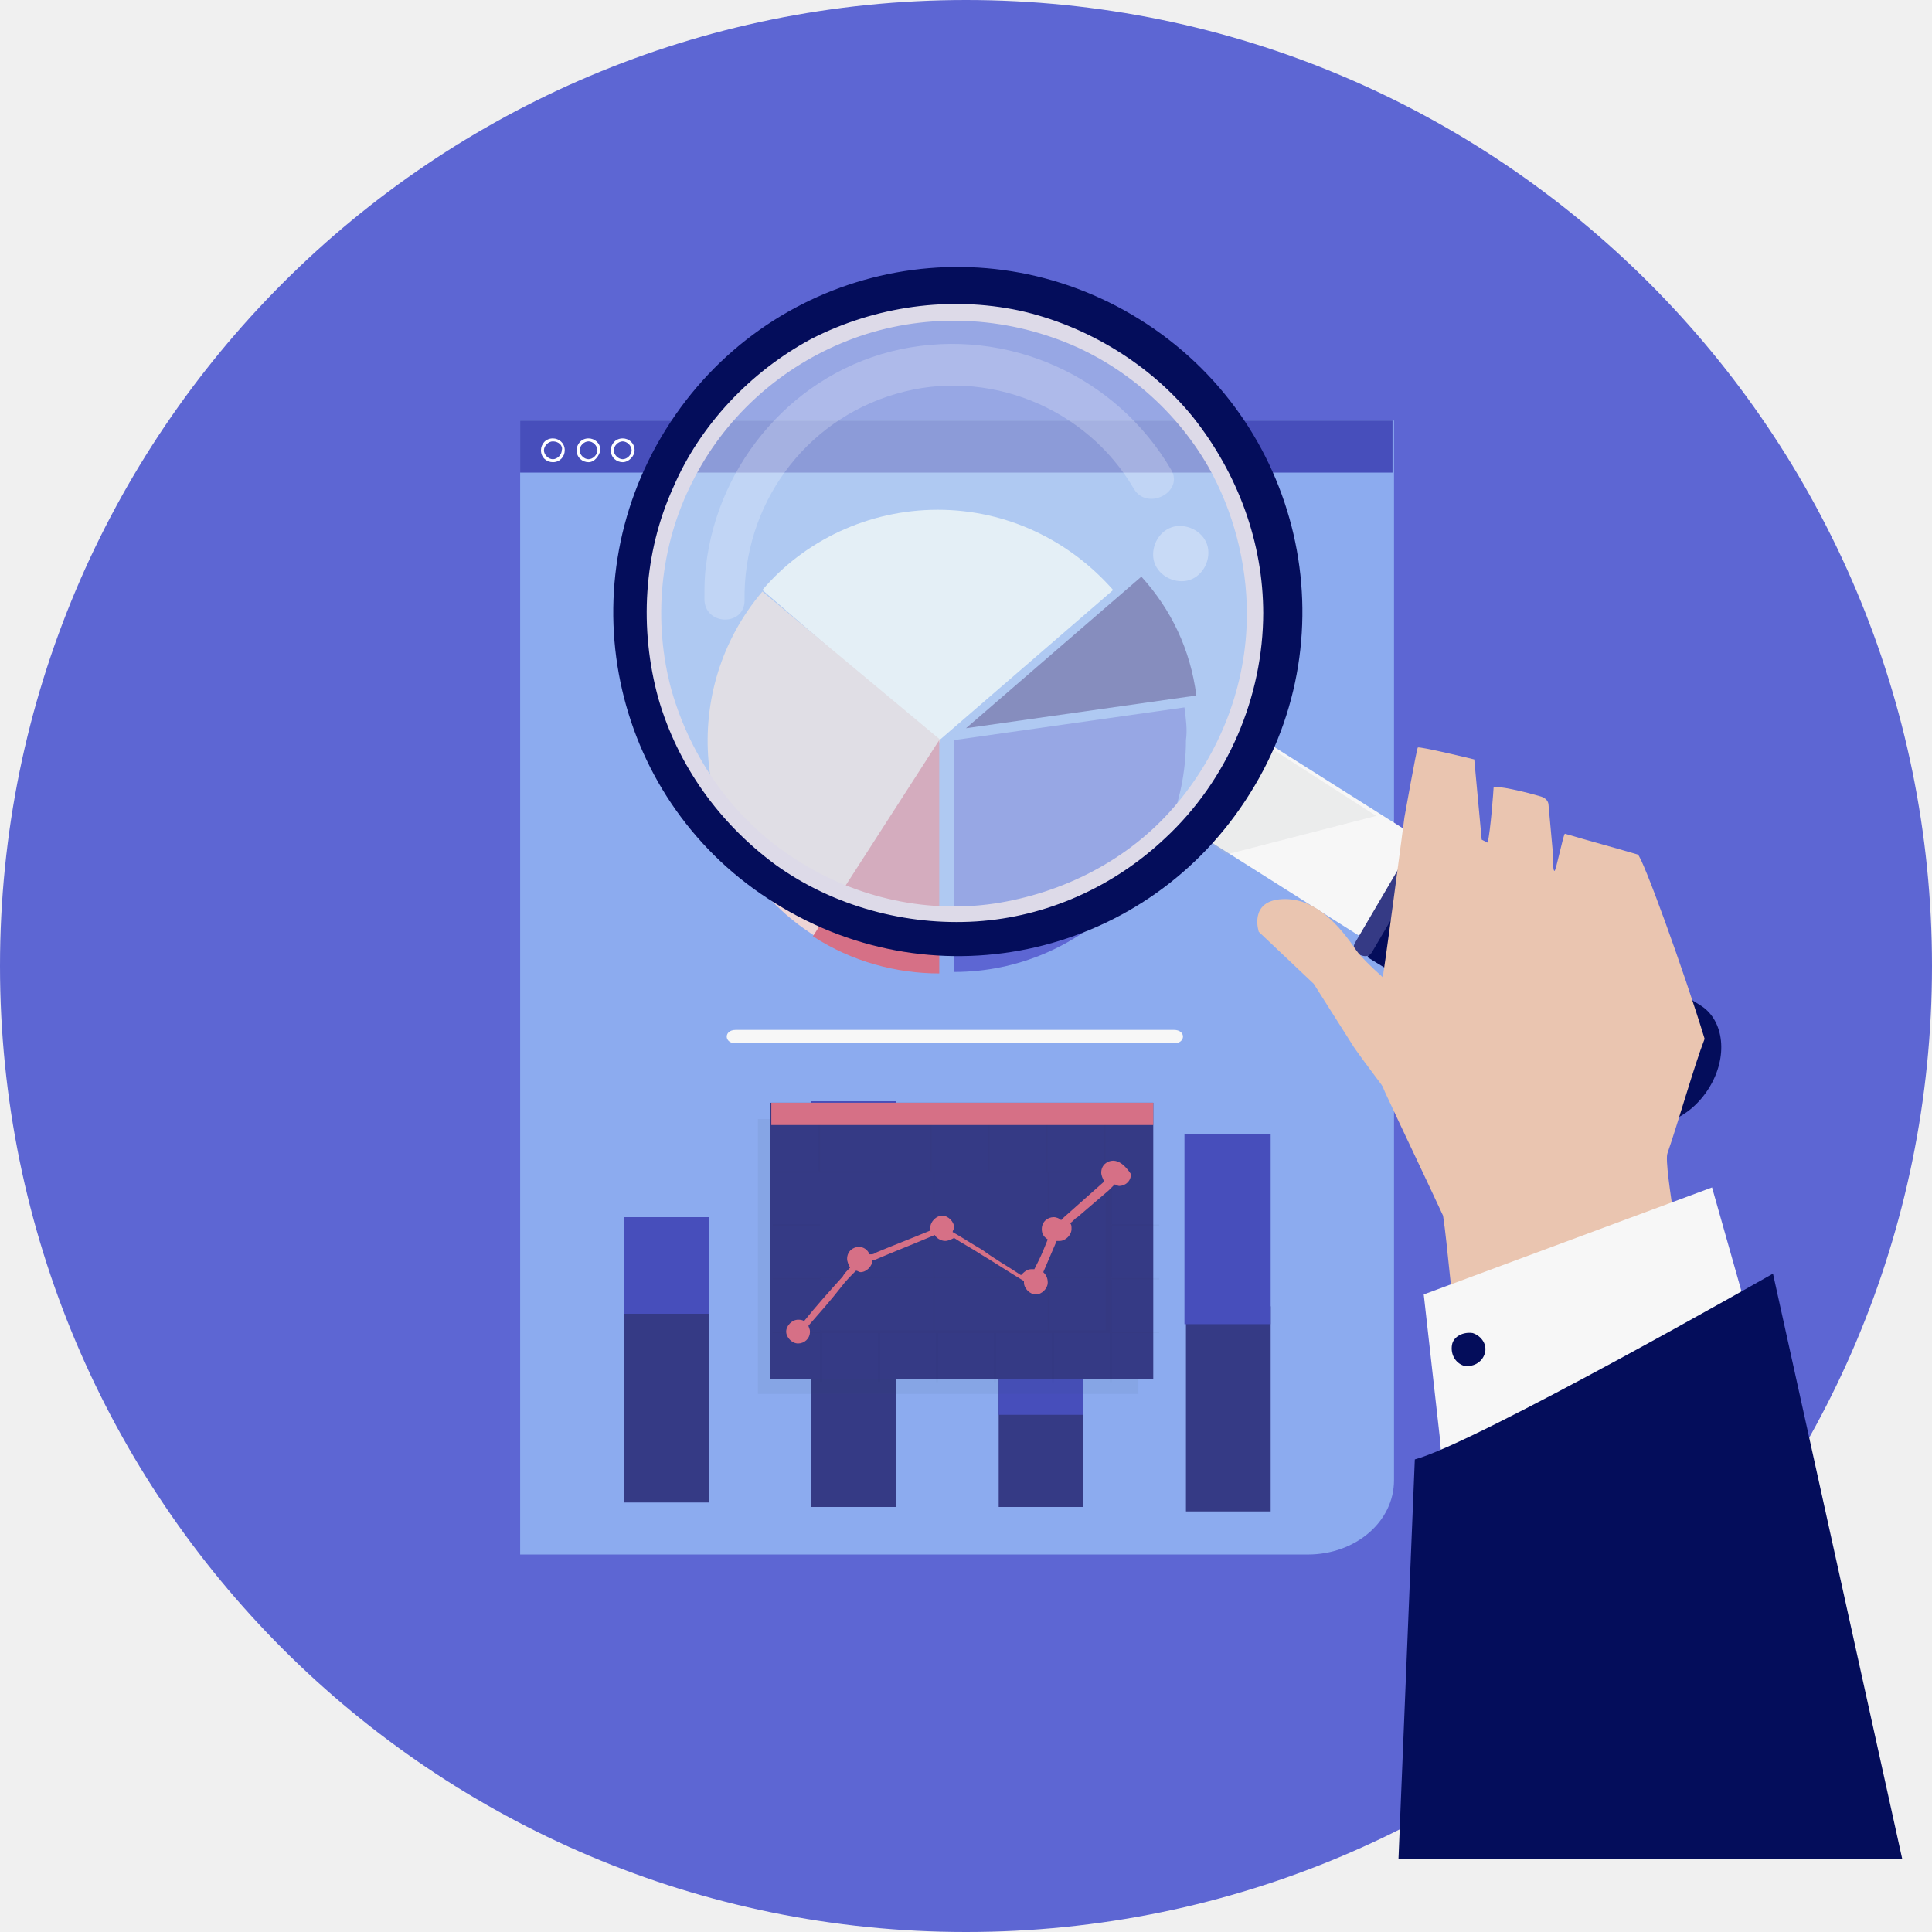
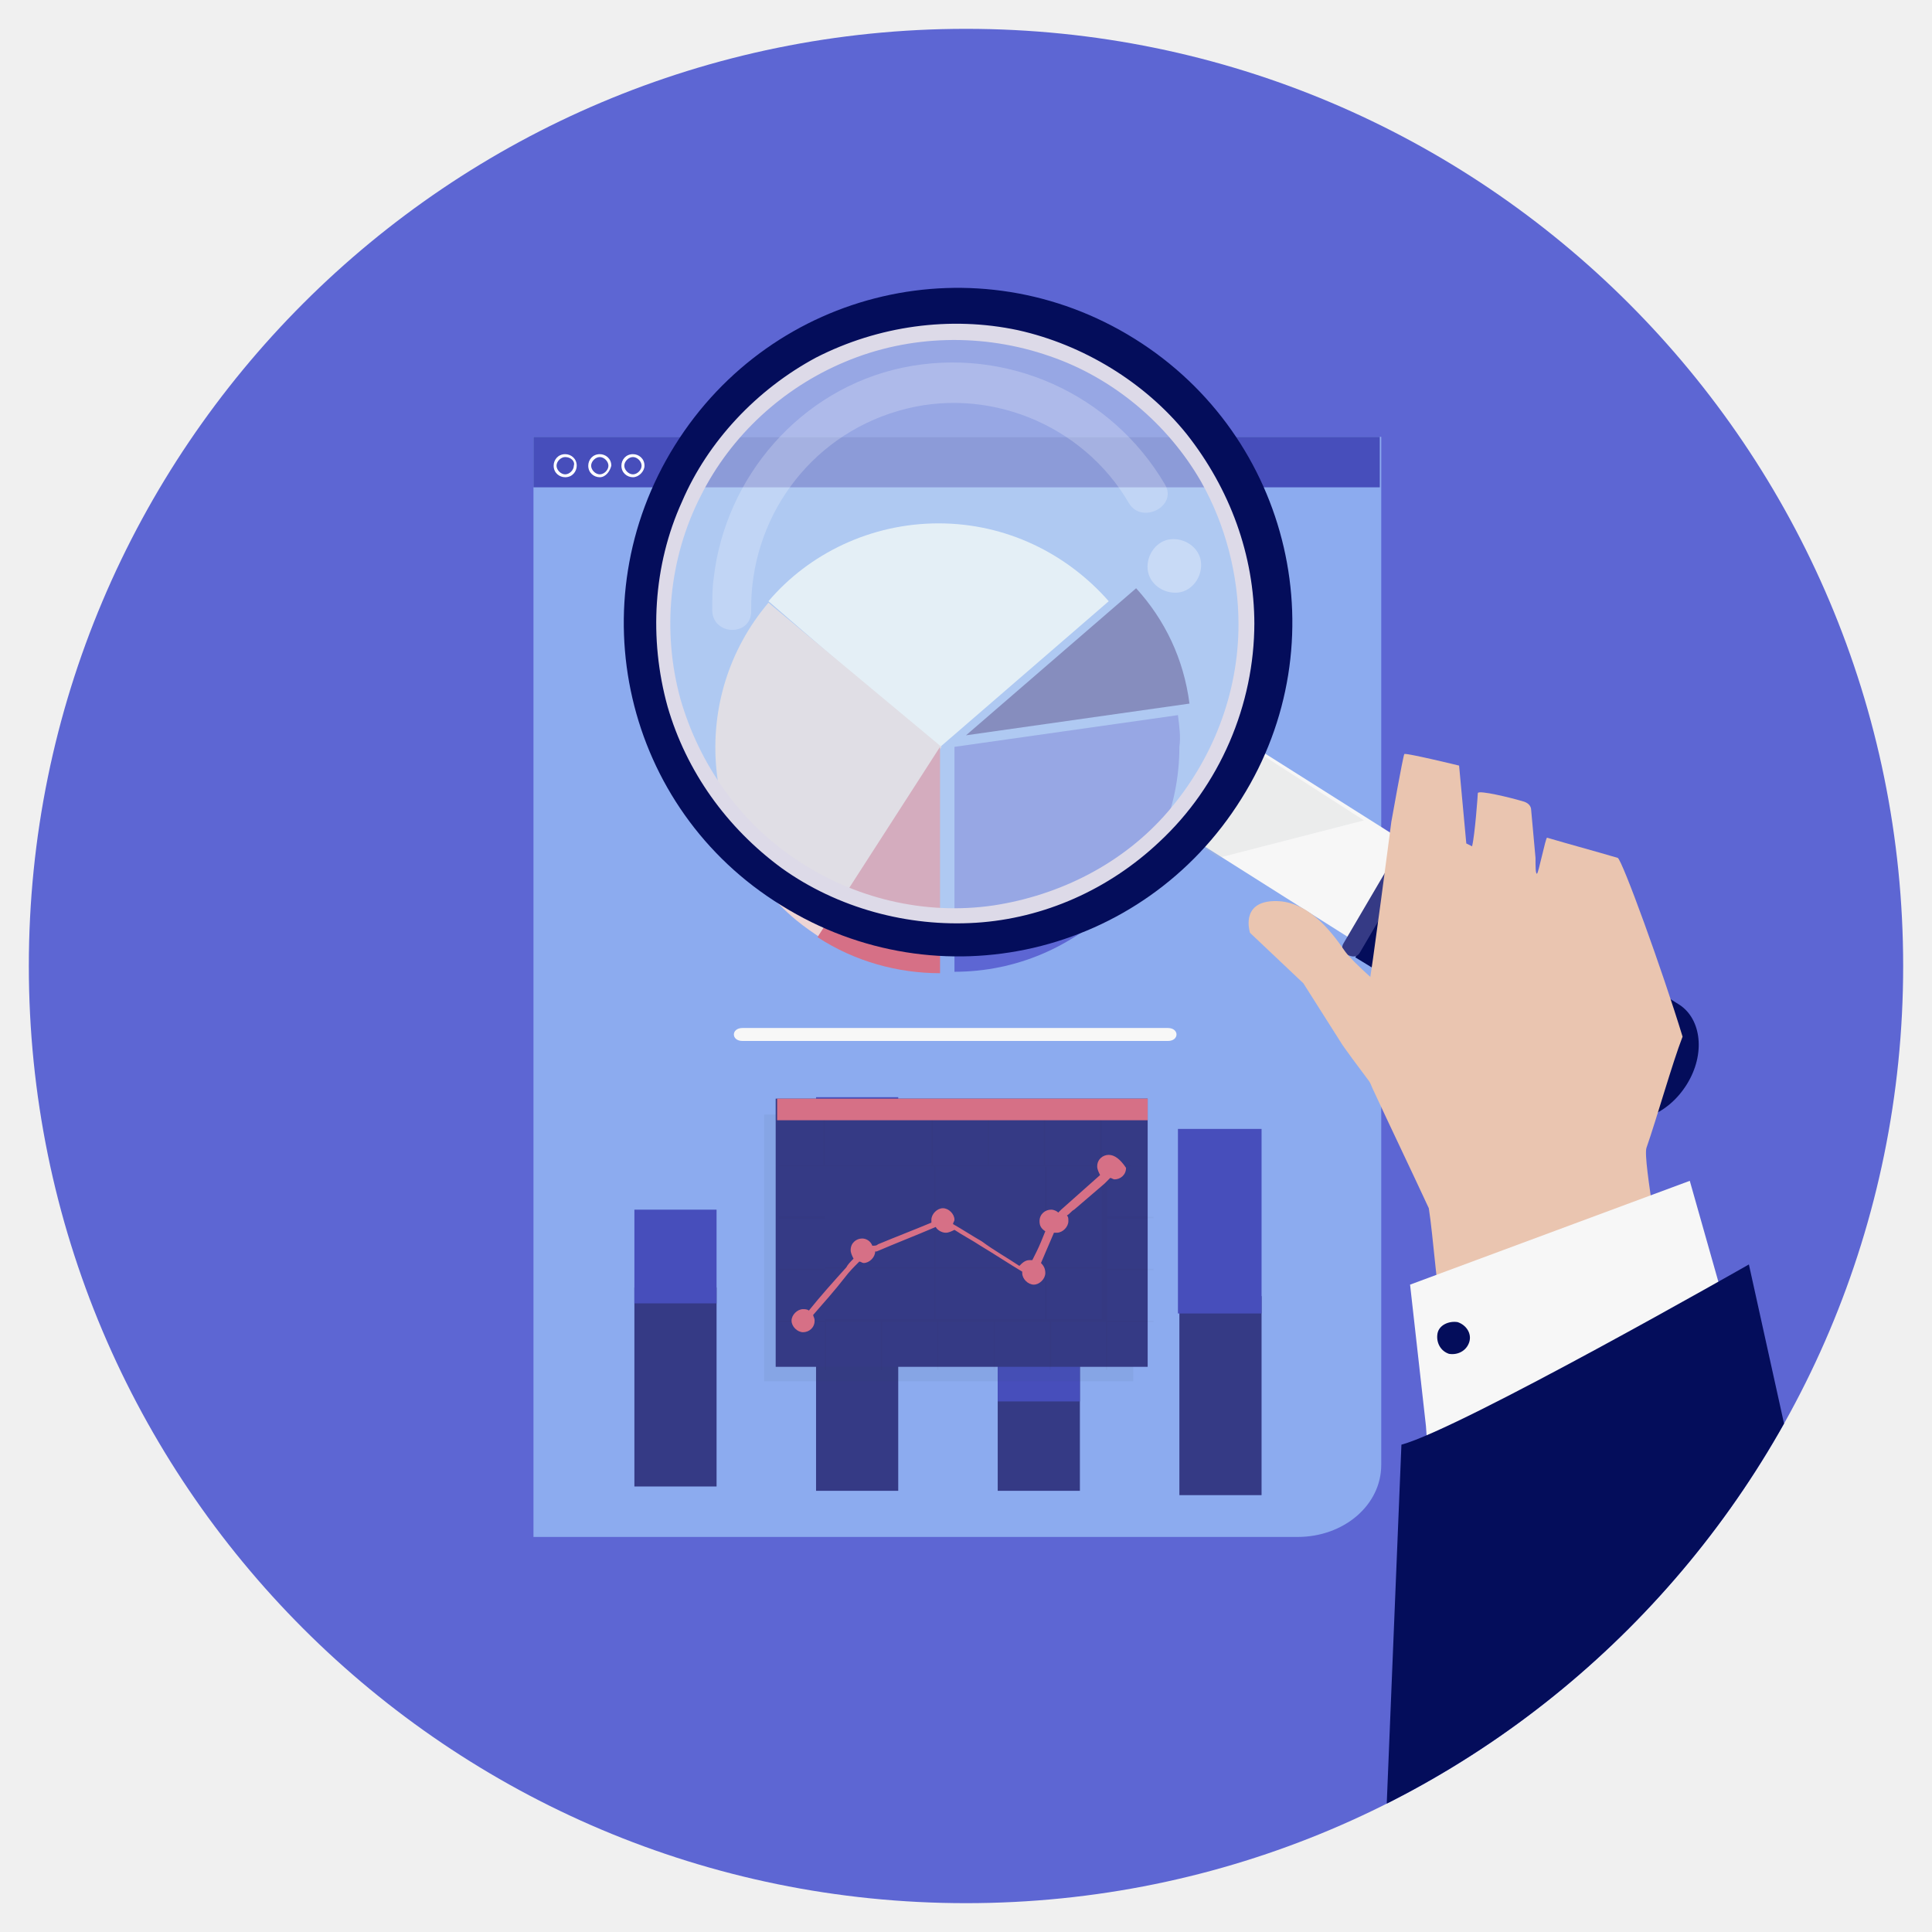
- <svg xmlns="http://www.w3.org/2000/svg" version="1.1" id="Capa_1" x="0px" y="0px" viewBox="0 0 130 130" style="enable-background:new 0 0 130 130;" xml:space="preserve">
+ <svg xmlns="http://www.w3.org/2000/svg" xmlns:xlink="http://www.w3.org/1999/xlink" version="1.1" id="Capa_1" x="0px" y="0px" viewBox="0 0 134 134" style="enable-background:new 0 0 134 134;" xml:space="preserve">
  <style type="text/css">
- 	.st0{clip-path:url(#SVGID_00000161614557833611553450000009251069727872914620_);}
- 	.st1{fill:#FFFFFF;}
- 	.st2{clip-path:url(#SVGID_00000152967762844619285690000015562491892386471854_);}
- 	.st3{fill:#3B3387;}
- 	.st4{fill:none;stroke:#474EBB;}
- 	.st5{fill:#A0A0A0;}
- 	.st6{fill:#8CABEF;stroke:#474EBB;}
- 	.st7{fill:#8CABEF;}
- 	.st8{fill:#090D2D;}
- 	.st9{fill:#B0C4F2;}
- 	.st10{fill-rule:evenodd;clip-rule:evenodd;fill:#B0C4F2;}
- 	.st11{fill:#FFFFFF;fill-opacity:0.8;}
- 	.st12{fill:none;stroke:#B0C4F2;stroke-width:2;}
- 	.st13{clip-path:url(#SVGID_00000095297339233067904390000005054643466996439681_);}
- 	.st14{clip-path:url(#SVGID_00000070828502187155265300000001210973811906556553_);}
- 	.st15{fill:#474EBB;}
- 	.st16{fill:#D67086;}
- 	.st17{fill:none;stroke:#A0A0A0;}
- 	.st18{fill:#353A85;}
- 	.st19{fill:#5D66D3;}
- 	.st20{fill:#F7F7F7;}
- 	.st21{fill:#EED5D5;}
- 	.st22{opacity:7.000000e-02;fill:#2E4661;enable-background:new    ;}
- 	.st23{opacity:3.000000e-02;fill:#272525;enable-background:new    ;}
- 	.st24{fill:#040D5B;}
- 	.st25{opacity:0.2;fill:#BBBCBF;enable-background:new    ;}
- 	.st26{opacity:0.5;fill:#D1E7F5;enable-background:new    ;}
- 	.st27{opacity:0.22;}
- 	.st28{opacity:0.31;fill:#FFFFFF;enable-background:new    ;}
- 	.st29{fill:#DDDAE8;}
- 	.st30{fill:#EAC5B0;}
- 	.st31{fill:none;stroke:#9747FF;stroke-dasharray:10,5;}
- 	.st32{clip-path:url(#SVGID_00000154427592812589891360000017204905814124812945_);}
- 	.st33{fill:#99B0F6;}
- 	.st34{clip-path:url(#SVGID_00000111166963372944451650000017136514406150578354_);}
- 	.st35{fill:#FFFFFF;stroke:#353A85;stroke-width:2;}
- 	.st36{fill:#353A85;stroke:#B0C4F2;}
- 	.st37{clip-path:url(#SVGID_00000085960968563187715780000006739808526207173543_);}
- 	.st38{fill:none;}
- 	.st39{fill:#2D2C2C;}
- 	.st40{fill:none;stroke:#D67086;stroke-width:4;}
- 	.st41{fill:#8CABEF;stroke:#FFFFFF;stroke-width:2;stroke-miterlimit:10;}
- 	.st42{fill:#08746B;}
- 	.st43{fill:none;stroke:#FFFFFF;stroke-width:2;stroke-miterlimit:10;}
- 	.st44{fill-rule:evenodd;clip-rule:evenodd;fill:#8CABEF;}
- 	.st45{fill-rule:evenodd;clip-rule:evenodd;fill:#8CABEF;stroke:#FFFFFF;stroke-width:2;stroke-miterlimit:10;}
- 	.st46{fill:#08746B;stroke:#FFFFFF;stroke-width:2;stroke-miterlimit:10;}
- 	.st47{fill-rule:evenodd;clip-rule:evenodd;fill:#08746B;stroke:#FFFFFF;stroke-width:2;stroke-miterlimit:10;}
- 	.st48{clip-path:url(#SVGID_00000064324052254921132600000006889418876713436573_);}
- 	.st49{clip-path:url(#SVGID_00000088849822272344825720000003544364939940861320_);}
- 	.st50{clip-path:url(#SVGID_00000148642997193548065250000007546037444923649679_);}
+ 	.st0{fill:#5D66D3;}
+ 	.st1{fill:#8CABEF;}
+ 	.st2{fill:#474EBB;}
+ 	.st3{fill:#F7F7F7;}
+ 	.st4{fill:#EED5D5;}
+ 	.st5{fill:#D67086;}
+ 	.st6{fill:#3B3387;}
+ 	.st7{fill:#353A85;}
+ 	.st8{fill:#FFFFFF;}
+ 	.st9{opacity:7.000000e-02;fill:#2E4661;enable-background:new    ;}
+ 	.st10{opacity:3.000000e-02;fill:#272525;enable-background:new    ;}
+ 	.st11{clip-path:url(#SVGID_00000155119682896614844360000010479507224226143639_);}
+ 	.st12{fill:#040D5B;}
+ 	.st13{opacity:0.2;fill:#BBBCBF;enable-background:new    ;}
+ 	.st14{opacity:0.5;fill:#D1E7F5;enable-background:new    ;}
+ 	.st15{opacity:0.22;}
+ 	.st16{opacity:0.31;fill:#FFFFFF;enable-background:new    ;}
+ 	.st17{fill:#DDDAE8;}
+ 	.st18{fill:#EAC5B0;}
</style>
  <g>
-     <path class="st19" d="M65,130c35.9,0,65-29.1,65-65S100.9,0,65,0S0,29.1,0,65S29.1,130,65,130z" />
-     <path class="st7" d="M88,104.6H35V28.3h58.8v71.3C93.8,102.4,91.2,104.6,88,104.6z" />
-     <path class="st15" d="M93.7,28.3H35v3.5h58.7V28.3z" />
-     <path class="st20" d="M79,70.2c0.8,0,0.8-0.9,0-0.9c-9.8,0-19.7,0-29.5,0c-0.8,0-0.8,0.9,0,0.9H79z" />
-     <path class="st20" d="M63.1,34.3c-4.7,0-9,2.1-11.8,5.4l11.8,10.2l11.8-10.2C72,36.4,67.8,34.3,63.1,34.3z" />
-     <path class="st19" d="M79.7,47.6l-15.5,2.2v15.6c8.6,0,15.6-7,15.6-15.6C79.9,49.1,79.8,48.4,79.7,47.6z" />
-     <path class="st21" d="M51.3,39.8c-5.6,6.6-4.7,16.5,1.9,22c0.6,0.5,1.2,0.9,1.8,1.3l8.3-13.3L51.3,39.8z" />
-     <path class="st16" d="M63.2,65.5c-2.9,0-5.9-0.8-8.5-2.5l8.5-13.2V65.5z" />
-     <path class="st3" d="M80.5,46.8c-0.4-3.1-1.7-5.8-3.7-8L65,49L80.5,46.8z" />
-     <path class="st18" d="M47.7,87.3H42v13.8h5.7V87.3z" />
-     <path class="st15" d="M47.7,81.9H42v6.5h5.7V81.9z" />
-     <path class="st18" d="M85.5,87.9h-5.7v13.8h5.7V87.9z" />
-     <path class="st15" d="M85.5,76.3h-5.8v12.8h5.8V76.3z" />
-     <path class="st18" d="M72.9,86.8h-5.7v14.6h5.7V86.8z" />
-     <path class="st15" d="M72.9,85.5h-5.7v9.7h5.7V85.5z" />
-     <path class="st18" d="M60.3,81.8h-5.7v19.6h5.7V81.8z" />
-     <path class="st15" d="M60.3,74.1h-5.7v15.7h5.7V74.1z" />
-     <path class="st1" d="M37.2,31.1c-0.4,0-0.8-0.3-0.8-0.8c0-0.4,0.3-0.8,0.8-0.8c0.4,0,0.8,0.3,0.8,0.8C38,30.7,37.7,31.1,37.2,31.1z    M37.2,29.7c-0.3,0-0.6,0.3-0.6,0.6c0,0.3,0.3,0.6,0.6,0.6c0.3,0,0.6-0.3,0.6-0.6C37.9,30,37.6,29.7,37.2,29.7z" />
-     <path class="st1" d="M39.6,31.1c-0.4,0-0.8-0.3-0.8-0.8c0-0.4,0.3-0.8,0.8-0.8c0.4,0,0.8,0.3,0.8,0.8C40.3,30.7,40,31.1,39.6,31.1z    M39.6,29.7c-0.3,0-0.6,0.3-0.6,0.6c0,0.3,0.3,0.6,0.6,0.6c0.3,0,0.6-0.3,0.6-0.6S39.9,29.7,39.6,29.7z" />
-     <path class="st1" d="M41.9,31.1c-0.4,0-0.8-0.3-0.8-0.8c0-0.4,0.3-0.8,0.8-0.8c0.4,0,0.8,0.3,0.8,0.8   C42.7,30.7,42.3,31.1,41.9,31.1z M41.9,29.7c-0.3,0-0.6,0.3-0.6,0.6c0,0.3,0.3,0.6,0.6,0.6c0.3,0,0.6-0.3,0.6-0.6   S42.2,29.7,41.9,29.7z" />
-     <path class="st22" d="M76.6,75.3H51v18.5h25.6V75.3z" />
-     <path class="st18" d="M77.6,74.2H51.8v18.6h25.8V74.2z" />
-     <path class="st16" d="M77.6,74.2H51.9v1.5h25.7V74.2z" />
-     <path class="st23" d="M77.6,78.9L77.6,78.9l-3.2-0.1v-3.1h-0.1v3.1h-3.8v-3.1h-0.1v3.1h-3.8v-3.1h-0.1v3.1h-3.8v-3.1h-0.1v3.1H59   v-3.1l0,0v3.1h-3.8v-3.1h-0.1v3.1H52v0.1h3.2v3.5H52v0.1h3.2V86H52v0.1h3.2v3.5H52v0.1h3.2V93h0.1v-3.3h3.8V93h0.1v-3.3H63V93h0.1   v-3.3h3.8V93H67v-3.3h3.8V93h0.1v-3.3h3.8V93h0.1v-3.3H78v-0.1h-3.2v-3.5H78V86h-3.2v-3.5H78v-0.1h-3.2v-3.5H77.6z M70.5,78.9v3.5   h-3.8v-3.5H70.5z M62.9,82.4h3.8v3.5h-3.8V82.4z M62.8,85.9H59v-3.5h3.8V85.9z M66.7,82.4h3.8v3.5h-3.8V82.4z M66.7,78.9v3.5h-3.8   v-3.5H66.7z M62.8,78.9v3.5H59v-3.5H62.8z M55.2,78.9H59v3.5h-3.8V78.9z M55.2,82.4H59v3.5h-3.8V82.4z M55.2,89.5V86H59v3.5H55.2z    M59,89.5V86h3.8v3.5H59z M62.9,89.5V86h3.8v3.5H62.9z M66.7,89.5V86h3.8v3.5H66.7z M74.4,89.5h-3.8V86h3.8V89.5z M74.4,85.9h-3.8   v-3.5h3.8V85.9z M74.4,82.4h-3.8v-3.5h3.8V82.4z" />
-     <path class="st16" d="M74.9,78.1c-0.4,0-0.8,0.3-0.8,0.8c0,0.2,0.1,0.4,0.2,0.6c-0.9,0.8-1.8,1.6-2.7,2.4c-0.1,0.1-0.1,0.1-0.2,0.2   c-0.1-0.1-0.3-0.2-0.5-0.2c-0.4,0-0.8,0.3-0.8,0.8c0,0.3,0.1,0.5,0.4,0.7c-0.2,0.5-0.4,1-0.6,1.4c-0.1,0.2-0.2,0.4-0.3,0.6   c-0.1,0-0.1,0-0.2,0c-0.3,0-0.5,0.2-0.7,0.4c-0.9-0.6-1.8-1.1-2.6-1.7c-0.7-0.4-1.3-0.8-2-1.2c0-0.1,0.1-0.2,0.1-0.3   c0-0.4-0.4-0.8-0.8-0.8s-0.8,0.4-0.8,0.8c0,0.1,0,0.1,0,0.2c-1.2,0.5-2.5,1-3.7,1.5c-0.1,0.1-0.2,0.1-0.4,0.1   c-0.1-0.3-0.4-0.5-0.7-0.5c-0.4,0-0.8,0.3-0.8,0.8c0,0.2,0.1,0.4,0.2,0.6c-0.2,0.2-0.4,0.4-0.5,0.6c-0.9,1-1.8,2-2.6,3   c-0.1-0.1-0.3-0.1-0.4-0.1c-0.4,0-0.8,0.4-0.8,0.8s0.4,0.8,0.8,0.8s0.8-0.3,0.8-0.8c0-0.2-0.1-0.3-0.1-0.4c0.7-0.8,1.5-1.7,2.2-2.6   c0.3-0.4,0.6-0.7,1-1.1c0.1,0,0.2,0.1,0.3,0.1c0.4,0,0.8-0.4,0.8-0.8l0,0c0,0,0,0,0.1,0c1.4-0.6,2.7-1.1,4.1-1.7   c0.1,0.2,0.4,0.4,0.7,0.4c0.2,0,0.4-0.1,0.6-0.2c0.6,0.4,1.2,0.7,1.8,1.1c1,0.6,1.9,1.2,2.9,1.8v0.1c0,0.4,0.4,0.8,0.8,0.8   s0.8-0.4,0.8-0.8c0-0.3-0.1-0.5-0.3-0.7c0.3-0.7,0.6-1.4,0.9-2.1c0.1,0,0.1,0,0.2,0c0.4,0,0.8-0.4,0.8-0.8c0-0.2,0-0.3-0.1-0.4   c0.2-0.1,0.3-0.3,0.5-0.4c0.7-0.6,1.4-1.2,2.1-1.8c0.1-0.1,0.3-0.3,0.4-0.4c0.1,0,0.2,0.1,0.3,0.1c0.4,0,0.8-0.3,0.8-0.8   C75.7,78.4,75.3,78.1,74.9,78.1z" />
+     <path class="st0" d="M67,132c35.9,0,65-29.1,65-65S102.9,2,67,2S2,31.1,2,67S31.1,132,67,132z" />
+     <path class="st1" d="M90,106.6H37V30.3h58.8v71.3C95.8,104.4,93.2,106.6,90,106.6z" />
+     <path class="st2" d="M95.7,30.3H37v3.5h58.7V30.3z" />
+     <path class="st3" d="M81,72.2c0.8,0,0.8-0.9,0-0.9c-9.8,0-19.7,0-29.5,0c-0.8,0-0.8,0.9,0,0.9H81z" />
+     <path class="st3" d="M65.1,36.3c-4.7,0-9,2.1-11.8,5.4l11.8,10.2l11.8-10.2C74,38.4,69.8,36.3,65.1,36.3z" />
+     <path class="st0" d="M81.7,49.6l-15.5,2.2v15.6c8.6,0,15.6-7,15.6-15.6C81.9,51.1,81.8,50.4,81.7,49.6z" />
+     <path class="st4" d="M53.3,41.8c-5.6,6.6-4.7,16.5,1.9,22c0.6,0.5,1.2,0.9,1.8,1.3l8.3-13.3L53.3,41.8z" />
+     <path class="st5" d="M65.2,67.5c-2.9,0-5.9-0.8-8.5-2.5l8.5-13.2V67.5z" />
+     <path class="st6" d="M82.5,48.8c-0.4-3.1-1.7-5.8-3.7-8L67,51L82.5,48.8z" />
+     <path class="st7" d="M49.7,89.3H44v13.8h5.7V89.3z" />
+     <path class="st2" d="M49.7,83.9H44v6.5h5.7V83.9z" />
+     <path class="st7" d="M87.5,89.9h-5.7v13.8h5.7V89.9z" />
+     <path class="st2" d="M87.5,78.3h-5.8v12.8h5.8V78.3z" />
+     <path class="st7" d="M74.9,88.8h-5.7v14.6h5.7V88.8z" />
+     <path class="st2" d="M74.9,87.5h-5.7v9.7h5.7V87.5z" />
+     <path class="st7" d="M62.3,83.8h-5.7v19.6h5.7V83.8z" />
+     <path class="st2" d="M62.3,76.1h-5.7v15.7h5.7V76.1z" />
+     <path class="st8" d="M39.2,33.1c-0.4,0-0.8-0.3-0.8-0.8c0-0.4,0.3-0.8,0.8-0.8c0.4,0,0.8,0.3,0.8,0.8C40,32.7,39.7,33.1,39.2,33.1z    M39.2,31.7c-0.3,0-0.6,0.3-0.6,0.6c0,0.3,0.3,0.6,0.6,0.6s0.6-0.3,0.6-0.6C39.9,32,39.6,31.7,39.2,31.7z" />
+     <path class="st8" d="M41.6,33.1c-0.4,0-0.8-0.3-0.8-0.8c0-0.4,0.3-0.8,0.8-0.8c0.4,0,0.8,0.3,0.8,0.8C42.3,32.7,42,33.1,41.6,33.1z    M41.6,31.7c-0.3,0-0.6,0.3-0.6,0.6c0,0.3,0.3,0.6,0.6,0.6s0.6-0.3,0.6-0.6C42.2,32,41.9,31.7,41.6,31.7z" />
+     <path class="st8" d="M43.9,33.1c-0.4,0-0.8-0.3-0.8-0.8c0-0.4,0.3-0.8,0.8-0.8c0.4,0,0.8,0.3,0.8,0.8   C44.7,32.7,44.3,33.1,43.9,33.1z M43.9,31.7c-0.3,0-0.6,0.3-0.6,0.6c0,0.3,0.3,0.6,0.6,0.6s0.6-0.3,0.6-0.6   C44.5,32,44.2,31.7,43.9,31.7z" />
+     <path class="st9" d="M78.6,77.3H53v18.5h25.6V77.3z" />
+     <path class="st7" d="M79.6,76.2H53.8v18.6h25.8V76.2z" />
+     <path class="st5" d="M79.6,76.2H53.9v1.5h25.7C79.6,77.7,79.6,76.2,79.6,76.2z" />
+     <path class="st10" d="M79.6,80.9L79.6,80.9l-3.2-0.1v-3.1h-0.1v3.1h-3.8v-3.1h-0.1v3.1h-3.8v-3.1h-0.1v3.1h-3.8v-3.1h-0.1v3.1H61   v-3.1l0,0v3.1h-3.8v-3.1h-0.1v3.1H54v0.1h3.2v3.5H54v0.1h3.2V88H54v0.1h3.2v3.5H54v0.1h3.2V95h0.1v-3.3h3.8V95h0.1v-3.3H65V95h0.1   v-3.3h3.8V95H69v-3.3h3.8V95h0.1v-3.3h3.8V95h0.1v-3.3H80v-0.1h-3.2v-3.5H80V88h-3.2v-3.5H80v-0.1h-3.2v-3.5H79.6z M72.5,80.9v3.5   h-3.8v-3.5H72.5z M64.9,84.4h3.8v3.5h-3.8C64.9,87.9,64.9,84.4,64.9,84.4z M64.8,87.9H61v-3.5h3.8V87.9z M68.7,84.4h3.8v3.5h-3.8   V84.4z M68.7,80.9v3.5h-3.8v-3.5H68.7z M64.8,80.9v3.5H61v-3.5H64.8z M57.2,80.9H61v3.5h-3.8V80.9z M57.2,84.4H61v3.5h-3.8V84.4z    M57.2,91.5V88H61v3.5H57.2z M61,91.5V88h3.8v3.5H61z M64.9,91.5V88h3.8v3.5H64.9z M68.7,91.5V88h3.8v3.5H68.7z M76.4,91.5h-3.8V88   h3.8V91.5z M76.4,87.9h-3.8v-3.5h3.8V87.9z M76.4,84.4h-3.8v-3.5h3.8V84.4z" />
+     <path class="st5" d="M76.9,80.1c-0.4,0-0.8,0.3-0.8,0.8c0,0.2,0.1,0.4,0.2,0.6c-0.9,0.8-1.8,1.6-2.7,2.4c-0.1,0.1-0.1,0.1-0.2,0.2   c-0.1-0.1-0.3-0.2-0.5-0.2c-0.4,0-0.8,0.3-0.8,0.8c0,0.3,0.1,0.5,0.4,0.7c-0.2,0.5-0.4,1-0.6,1.4c-0.1,0.2-0.2,0.4-0.3,0.6   c-0.1,0-0.1,0-0.2,0c-0.3,0-0.5,0.2-0.7,0.4c-0.9-0.6-1.8-1.1-2.6-1.7c-0.7-0.4-1.3-0.8-2-1.2c0-0.1,0.1-0.2,0.1-0.3   c0-0.4-0.4-0.8-0.8-0.8c-0.4,0-0.8,0.4-0.8,0.8c0,0.1,0,0.1,0,0.2c-1.2,0.5-2.5,1-3.7,1.5c-0.1,0.1-0.2,0.1-0.4,0.1   c-0.1-0.3-0.4-0.5-0.7-0.5c-0.4,0-0.8,0.3-0.8,0.8c0,0.2,0.1,0.4,0.2,0.6c-0.2,0.2-0.4,0.4-0.5,0.6c-0.9,1-1.8,2-2.6,3   c-0.1-0.1-0.3-0.1-0.4-0.1c-0.4,0-0.8,0.4-0.8,0.8s0.4,0.8,0.8,0.8s0.8-0.3,0.8-0.8c0-0.2-0.1-0.3-0.1-0.4c0.7-0.8,1.5-1.7,2.2-2.6   c0.3-0.4,0.6-0.7,1-1.1c0.1,0,0.2,0.1,0.3,0.1c0.4,0,0.8-0.4,0.8-0.8l0,0c0,0,0,0,0.1,0c1.4-0.6,2.7-1.1,4.1-1.7   c0.1,0.2,0.4,0.4,0.7,0.4c0.2,0,0.4-0.1,0.6-0.2c0.6,0.4,1.2,0.7,1.8,1.1c1,0.6,1.9,1.2,2.9,1.8v0.1c0,0.4,0.4,0.8,0.8,0.8   s0.8-0.4,0.8-0.8c0-0.3-0.1-0.5-0.3-0.7c0.3-0.7,0.6-1.4,0.9-2.1c0.1,0,0.1,0,0.2,0c0.4,0,0.8-0.4,0.8-0.8c0-0.2,0-0.3-0.1-0.4   c0.2-0.1,0.3-0.3,0.5-0.4c0.7-0.6,1.4-1.2,2.1-1.8c0.1-0.1,0.3-0.3,0.4-0.4c0.1,0,0.2,0.1,0.3,0.1c0.4,0,0.8-0.3,0.8-0.8   C77.7,80.4,77.3,80.1,76.9,80.1z" />
    <g>
-       <path class="st20" d="M107,63.7l-4.1,6.5L79.8,55.6l4.1-6.5L107,63.7z" />
-       <path class="st24" d="M115,73.2L115,73.2c-1.3,2.1-3.6,3-5.2,2.1L92,64.4l4.7-7.9l17.8,11.2C116,68.7,116.3,71.1,115,73.2z" />
-       <path class="st25" d="M81.4,56.7l1.1,0.8l10.1-2.6l-8.4-5.4L81.4,56.7z" />
-       <path class="st24" d="M76.7,21.5c-10.9-6.8-25.1-3.5-31.9,7.4s-3.5,25.2,7.4,31.9c10.9,6.8,25.1,3.5,31.9-7.4    C90.9,42.6,87.6,28.3,76.7,21.5z M81.3,51.8c-5.8,9.3-18.1,12.2-27.5,6.4c-9.3-5.8-12.2-18.1-6.4-27.5c5.8-9.3,18.1-12.2,27.5-6.4    S87.2,42.4,81.3,51.8z" />
-       <path class="st26" d="M78.5,55.3c7.8-7.8,7.8-20.4,0-28.2c-7.8-7.8-20.4-7.8-28.2,0c-7.8,7.8-7.8,20.4,0,28.2    C58.1,63.1,70.7,63.1,78.5,55.3z" />
-       <g class="st27">
-         <path class="st1" d="M50.1,40.4c-0.1-6.4,4-12.1,10.2-13.9c6.1-1.8,12.8,0.9,16,6.4c0.9,1.5,3.4,0.2,2.5-1.3     c-3.7-6.3-11-9.6-18.2-8.1c-7.1,1.5-12.3,7.6-13.1,14.6c-0.1,0.7-0.1,1.4-0.1,2.1C47.3,42.1,50.1,42.2,50.1,40.4z" />
+       <defs>
+         <path id="SVGID_1_" d="M67,132c35.9,0,65-29.1,65-65S102.9,2,67,2S2,31.1,2,67S31.1,132,67,132z" />
+       </defs>
+       <clipPath id="SVGID_00000034091889569781571320000017879525132816615344_">
+         <use xlink:href="#SVGID_1_" style="overflow:visible;" />
+       </clipPath>
+       <g style="clip-path:url(#SVGID_00000034091889569781571320000017879525132816615344_);">
+         <path class="st3" d="M109,65.7l-4.1,6.5L81.8,57.6l4.1-6.5L109,65.7z" />
+         <path class="st12" d="M117,75.2L117,75.2c-1.3,2.1-3.6,3-5.2,2.1L94,66.4l4.7-7.9l17.8,11.2C118,70.7,118.3,73.1,117,75.2z" />
+         <path class="st13" d="M83.4,58.7l1.1,0.8l10.1-2.6l-8.4-5.4L83.4,58.7z" />
+         <path class="st12" d="M78.7,23.5c-10.9-6.8-25.1-3.5-31.9,7.4s-3.5,25.2,7.4,31.9c10.9,6.8,25.1,3.5,31.9-7.4     C92.9,44.6,89.6,30.3,78.7,23.5z M83.3,53.8c-5.8,9.3-18.1,12.2-27.5,6.4c-9.3-5.8-12.2-18.1-6.4-27.5     c5.8-9.3,18.1-12.2,27.5-6.4S89.2,44.4,83.3,53.8z" />
+         <path class="st14" d="M80.5,57.3c7.8-7.8,7.8-20.4,0-28.2s-20.4-7.8-28.2,0s-7.8,20.4,0,28.2S72.7,65.1,80.5,57.3z" />
+         <g class="st15">
+           <path class="st8" d="M52.1,42.4c-0.1-6.4,4-12.1,10.2-13.9c6.1-1.8,12.8,0.9,16,6.4c0.9,1.5,3.4,0.2,2.5-1.3      c-3.7-6.3-11-9.6-18.2-8.1c-7.1,1.5-12.3,7.6-13.1,14.6c-0.1,0.7-0.1,1.4-0.1,2.1C49.3,44.1,52.1,44.2,52.1,42.4z" />
+         </g>
+         <path class="st16" d="M81.7,41.1c1-0.1,1.7-1.1,1.6-2.1s-1.1-1.7-2.1-1.6s-1.7,1.1-1.6,2.1S80.7,41.2,81.7,41.1z" />
+         <path class="st7" d="M94.3,66.1l4.4-7.5c0.2-0.3,0.1-0.6-0.2-0.8l-0.1-0.1c-0.3-0.2-0.7-0.1-0.8,0.2l-4.4,7.5     c-0.2,0.3-0.1,0.6,0.2,0.8l0,0C93.8,66.4,94.1,66.4,94.3,66.1z" />
+         <path class="st17" d="M85.9,43.3c0,4.8-1.8,9.4-4.9,13s-7.5,5.8-12.1,6.5c-4.8,0.7-9.7-0.5-13.7-3.2c-3.9-2.6-6.7-6.6-8-11.1     c-1.3-4.7-0.8-9.8,1.4-14.1c2.1-4.2,5.7-7.5,10-9.3c4.5-1.9,9.6-2,14.2-0.4c4.4,1.5,8.2,4.7,10.5,8.7     C85,36.4,85.9,39.9,85.9,43.3c0,0.7,1.1,0.7,1.1,0c0-4.8-1.7-9.4-4.7-13.2c-2.9-3.6-7.2-6.2-11.7-7.2c-4.7-1-9.7-0.3-14,1.9     c-4.1,2.2-7.5,5.8-9.3,10c-2,4.4-2.3,9.5-1,14.2c1.3,4.5,4.1,8.4,7.9,11.2C58.1,63,63,64.3,67.7,64c4.7-0.3,9.2-2.3,12.7-5.6     c4.2-3.9,6.6-9.5,6.6-15.2C86.9,42.6,85.9,42.6,85.9,43.3z" />
+         <path class="st18" d="M114.2,79.6c0.7-2,1.8-5.9,2.5-7.7c-1.4-4.6-4.2-12.3-4.5-12.4c-1.7-0.5-3.2-0.9-4.9-1.4     c-0.1,0-0.6,2.5-0.7,2.5s-0.1-0.5-0.1-1.1l0,0l-0.3-3.3c0-0.3-0.2-0.5-0.5-0.6c-1-0.3-3.1-0.8-3.2-0.6c0,0.1-0.2,2.9-0.4,3.7     l-0.4-0.2l-0.5-5.4c0,0-3.7-0.9-3.8-0.8c-0.1,0.2-0.9,4.7-0.9,4.7s-1.4,10.8-1.6,11.6c-0.2,1.1-1,2.1-0.9,3.3     c0.1,1.2,0.7,2.4,1.2,3.6c1.3,2.8,2.6,5.5,3.9,8.3c0.3,1.9,0.6,6.2,1,8c4.9-1,9.7-1.7,15.1-3.4C115.5,88.4,113.9,80.4,114.2,79.6     z" />
+         <path class="st3" d="M98.9,98.9l-1.1-9.8l19.4-7.2l3.4,12L99,100.3L98.9,98.9z" />
+         <path class="st12" d="M121.3,87.7c0,0-20,11.4-24.1,12.5l-1.1,26.9H130L121.3,87.7z" />
+         <path class="st12" d="M101.9,93.1c-0.2,0.6-0.8,0.9-1.4,0.8c-0.6-0.2-0.9-0.8-0.8-1.4s0.8-0.9,1.4-0.8     C101.7,91.9,102.1,92.5,101.9,93.1z" />
+         <path class="st18" d="M93,72.3l-2.6-4.1l-3.7-3.5c0,0-0.7-2.1,1.6-2.2c2.3-0.1,3.9,1.9,5,3.5c0.5,0.7,2.7,2.7,4.4,3.9     c2.2,1.6-0.1,8.6-0.1,8.6S93.2,72.7,93,72.3z" />
      </g>
-       <path class="st28" d="M79.7,39.1c1-0.1,1.7-1.1,1.6-2.1s-1.1-1.7-2.1-1.6s-1.7,1.1-1.6,2.1S78.7,39.2,79.7,39.1z" />
-       <path class="st18" d="M92.3,64.1l4.4-7.5c0.2-0.3,0.1-0.6-0.2-0.8l-0.1-0.1c-0.3-0.2-0.7-0.1-0.8,0.2l-4.4,7.5    c-0.2,0.3-0.1,0.6,0.2,0.8l0,0C91.8,64.4,92.1,64.4,92.3,64.1z" />
-       <path class="st29" d="M83.9,41.3c0,4.8-1.8,9.4-4.9,13s-7.5,5.8-12.1,6.5c-4.8,0.7-9.7-0.5-13.7-3.2c-3.9-2.6-6.7-6.6-8-11.1    c-1.3-4.7-0.8-9.8,1.4-14.1c2.1-4.2,5.7-7.5,10-9.3c4.5-1.9,9.6-2,14.2-0.4c4.4,1.5,8.2,4.7,10.5,8.7C83,34.4,83.9,37.9,83.9,41.3    c0,0.7,1.1,0.7,1.1,0c0-4.8-1.7-9.4-4.7-13.2c-2.9-3.6-7.2-6.2-11.7-7.2c-4.7-1-9.7-0.3-14,1.9c-4.1,2.2-7.5,5.8-9.3,10    c-2,4.4-2.3,9.5-1,14.2c1.3,4.5,4.1,8.4,7.9,11.2C56.1,61,61,62.3,65.7,62c4.7-0.3,9.2-2.3,12.7-5.6c4.2-3.9,6.6-9.5,6.6-15.2    C84.9,40.6,83.9,40.6,83.9,41.3z" />
-       <path class="st30" d="M112.2,77.6c0.7-2,1.8-5.9,2.5-7.7c-1.4-4.6-4.2-12.3-4.5-12.4c-1.7-0.5-3.2-0.9-4.9-1.4    c-0.1,0-0.6,2.5-0.7,2.5s-0.1-0.5-0.1-1.1l0,0l-0.3-3.3c0-0.3-0.2-0.5-0.5-0.6c-1-0.3-3.1-0.8-3.2-0.6c0,0.1-0.2,2.9-0.4,3.7    l-0.4-0.2l-0.5-5.4c0,0-3.7-0.9-3.8-0.8c-0.1,0.2-0.9,4.7-0.9,4.7s-1.4,10.8-1.6,11.6c-0.2,1.1-1,2.1-0.9,3.3    c0.1,1.2,0.7,2.4,1.2,3.6c1.3,2.8,2.6,5.5,3.9,8.3c0.3,1.9,0.6,6.2,1,8c4.9-1,9.7-1.7,15.1-3.4C113.5,86.4,111.9,78.4,112.2,77.6z    " />
-       <path class="st20" d="M96.9,96.9l-1.1-9.8l19.4-7.2l3.4,12L97,98.3L96.9,96.9z" />
-       <path class="st24" d="M119.3,85.7c0,0-20,11.4-24.1,12.5l-1.1,26.9H128L119.3,85.7z" />
-       <path class="st24" d="M99.9,91.1c-0.2,0.6-0.8,0.9-1.4,0.8c-0.6-0.2-0.9-0.8-0.8-1.4s0.8-0.9,1.4-0.8    C99.7,89.9,100.1,90.5,99.9,91.1z" />
-       <path class="st30" d="M91,70.3l-2.6-4.1l-3.7-3.5c0,0-0.7-2.1,1.6-2.2c2.3-0.1,3.9,1.9,5,3.5c0.5,0.7,2.7,2.7,4.4,3.9    c2.2,1.6-0.1,8.6-0.1,8.6S91.2,70.7,91,70.3z" />
    </g>
  </g>
</svg>
